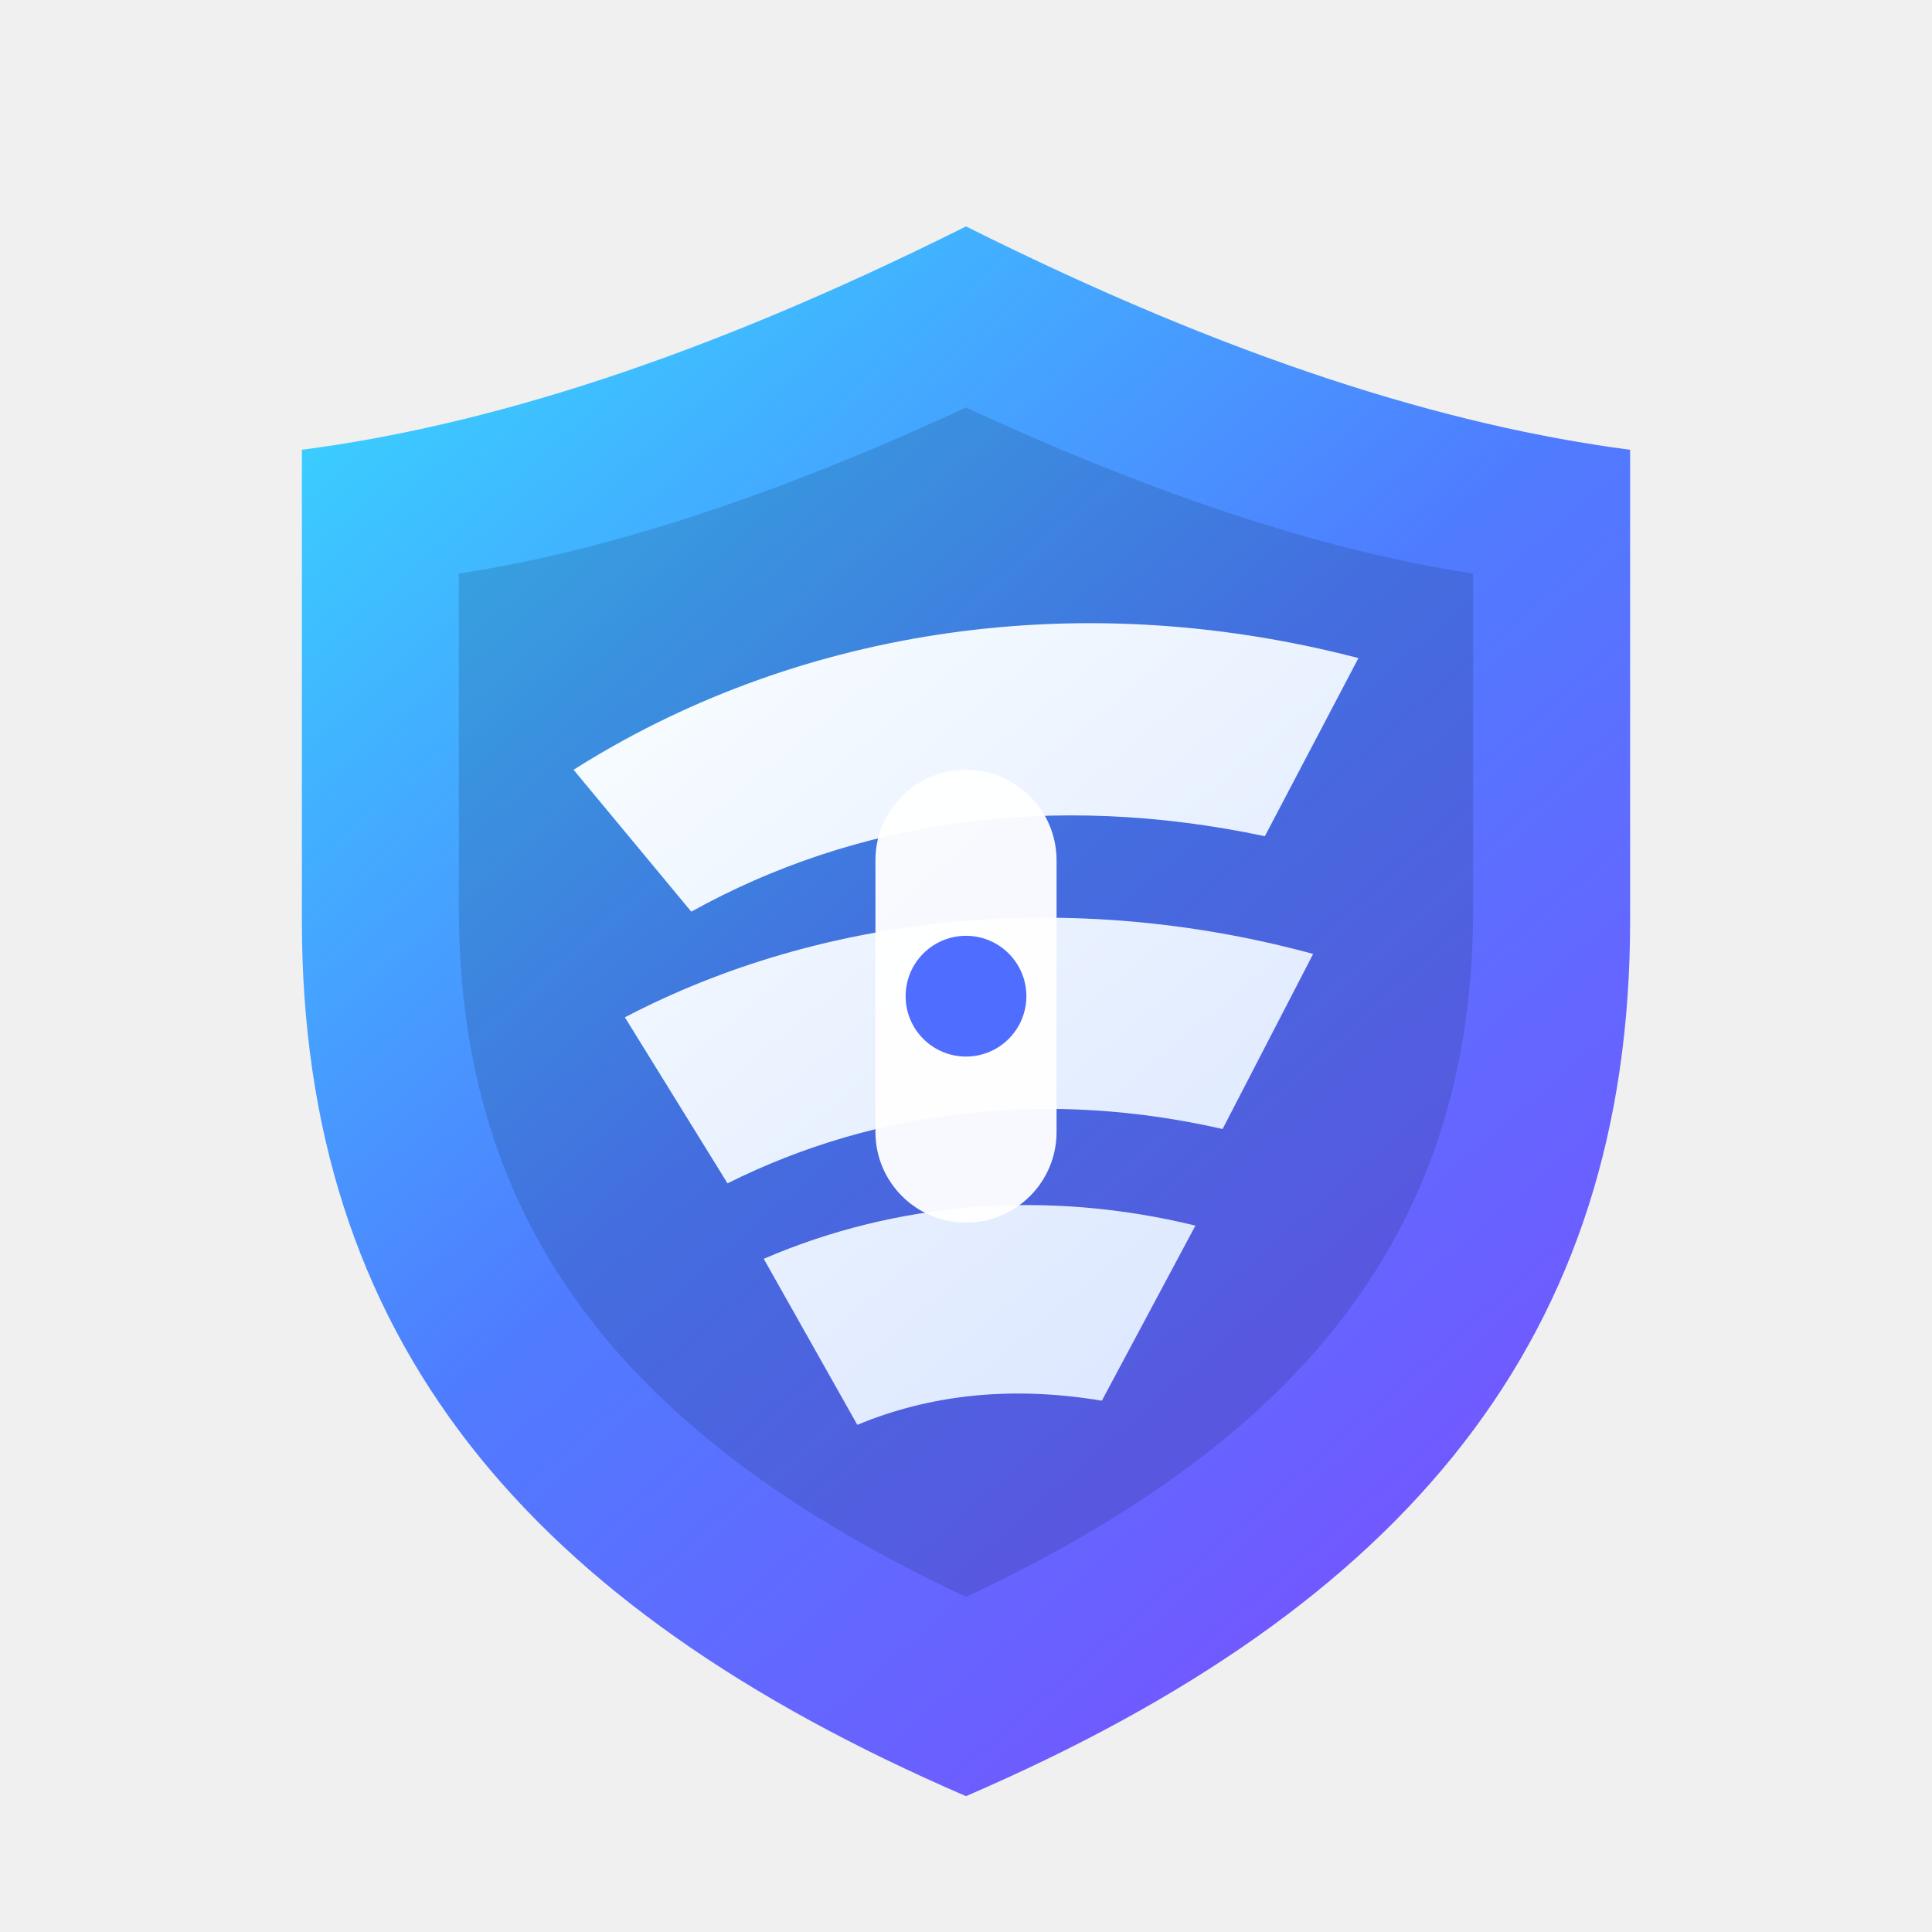
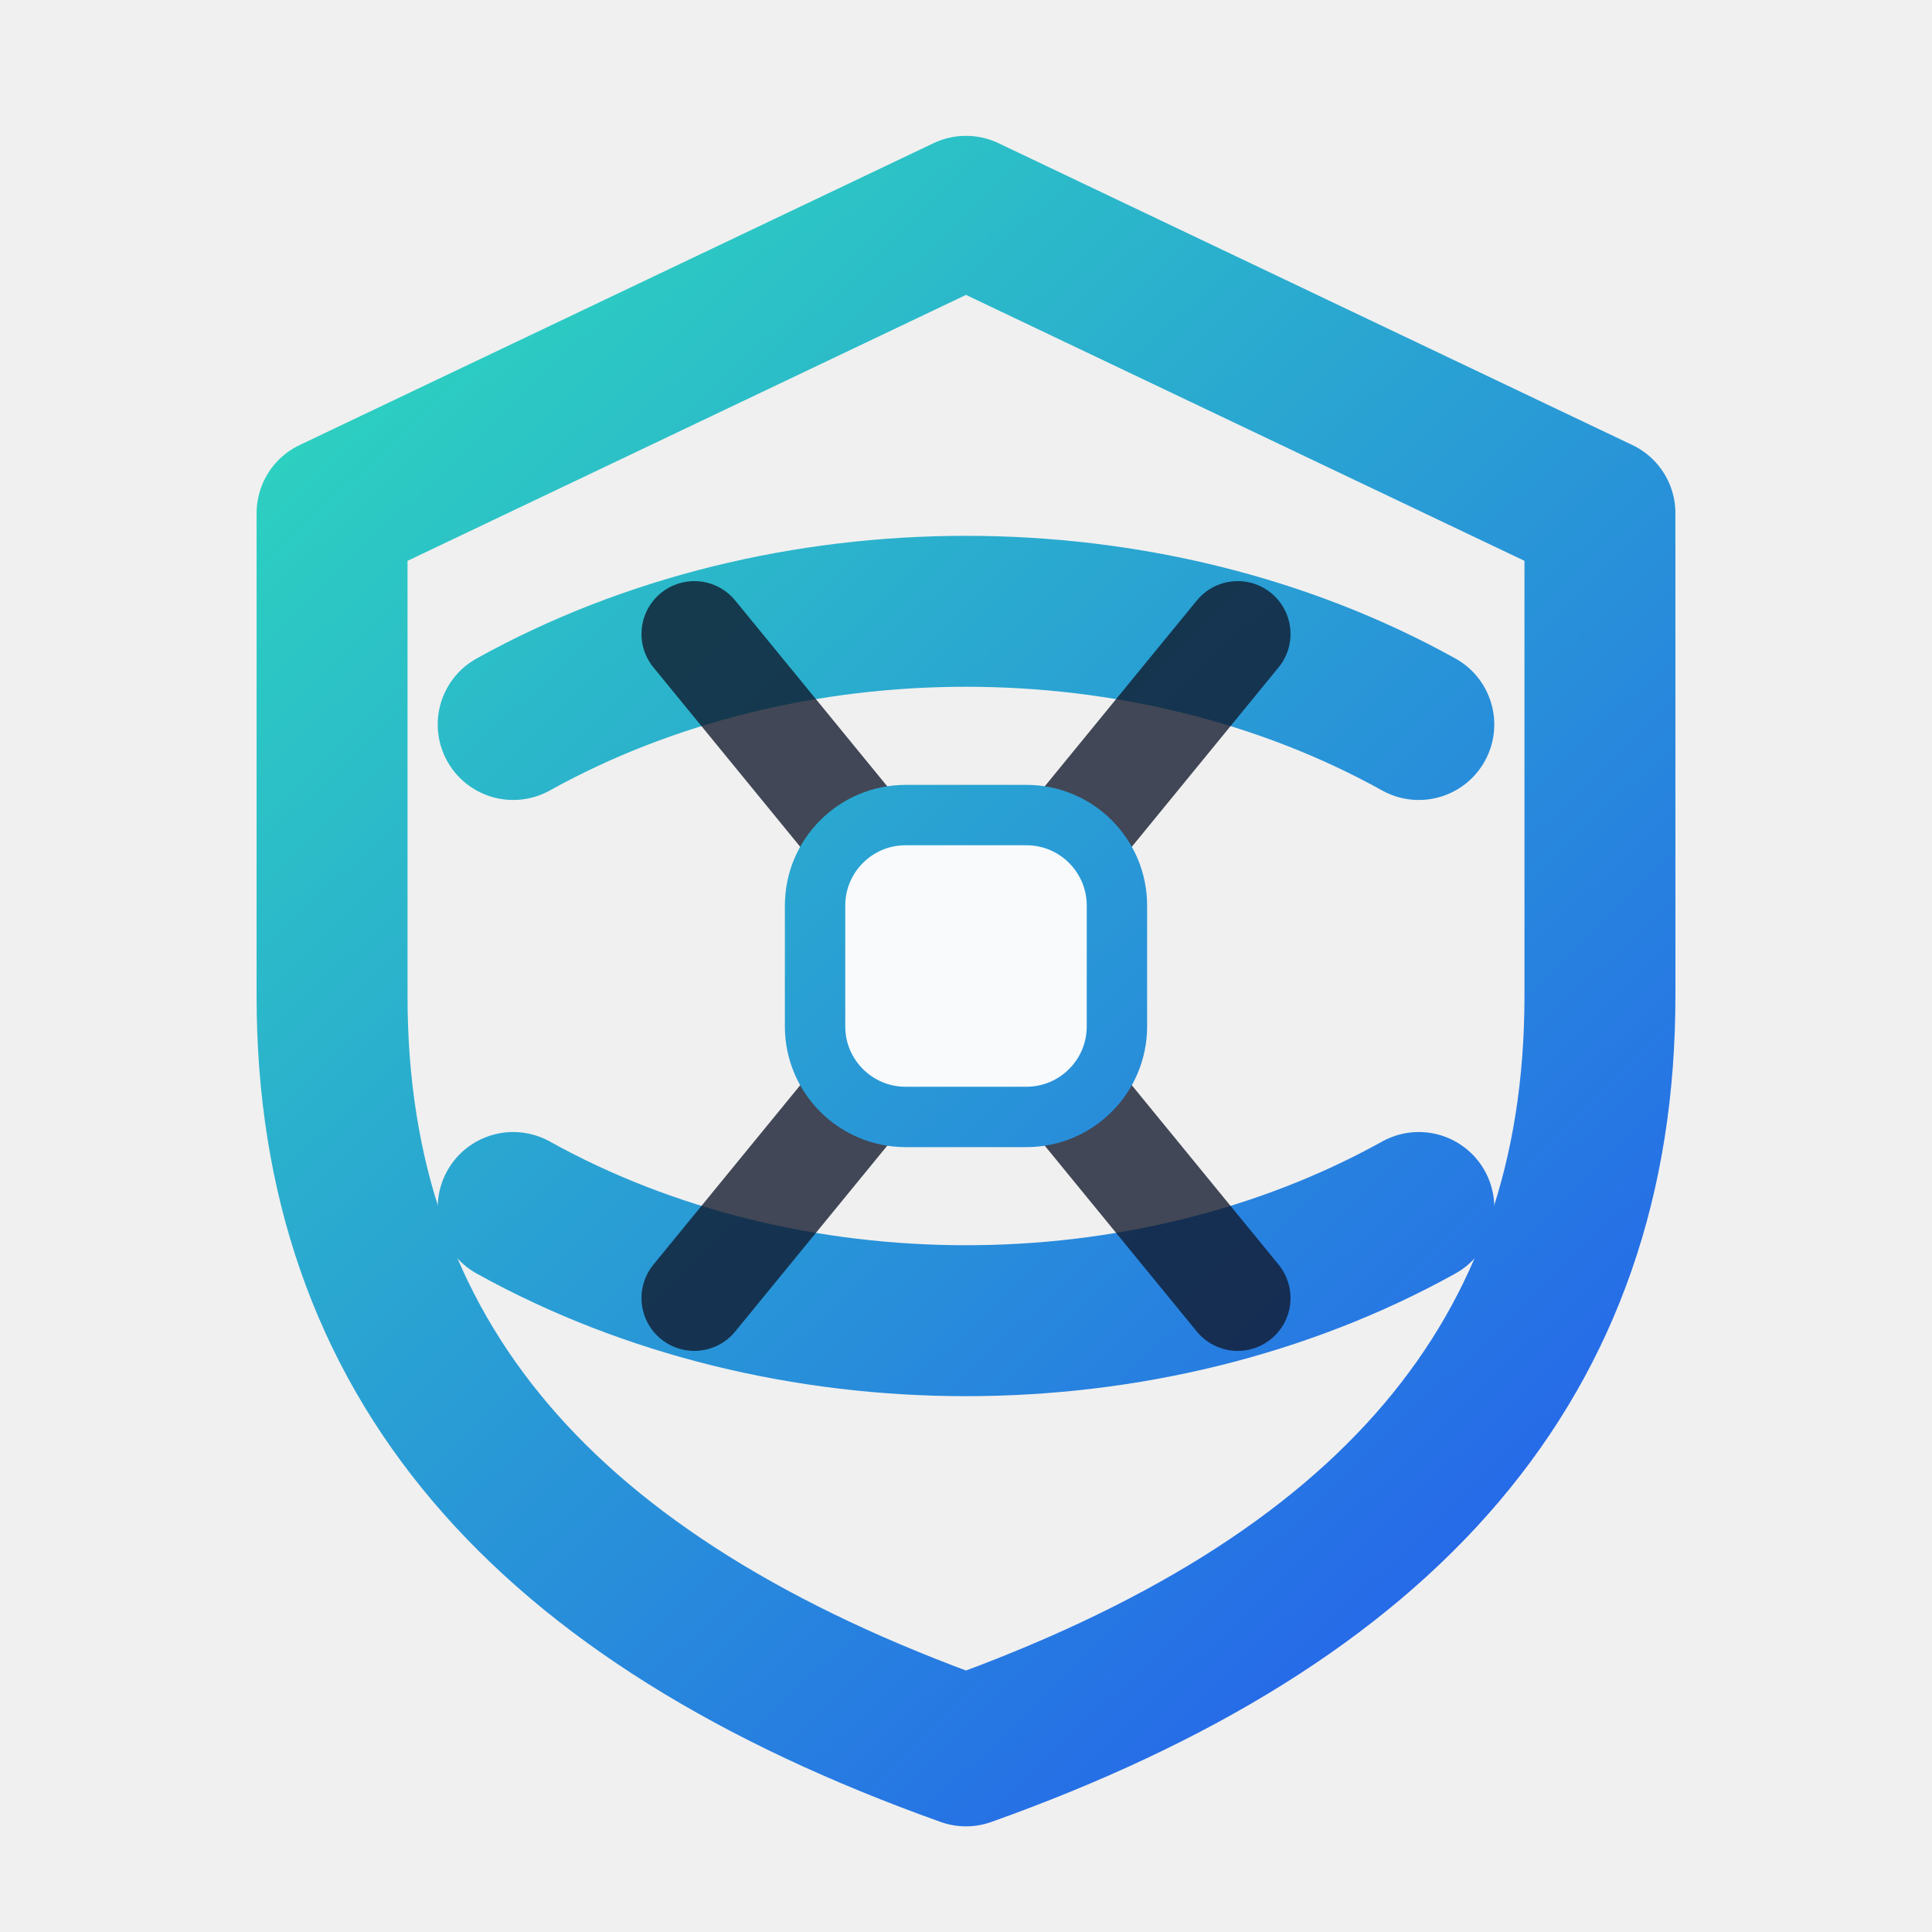
<svg xmlns="http://www.w3.org/2000/svg" viewBox="0 0 64 64" role="img" aria-labelledby="title desc">
  <defs>
-     <linearGradient id="ps-body" x1="12" y1="9" x2="53" y2="56" gradientUnits="userSpaceOnUse">
-       <stop stop-color="#38D6FF" />
-       <stop offset=".48" stop-color="#4F7CFF" />
-       <stop offset="1" stop-color="#7C4DFF" />
-     </linearGradient>
-     <linearGradient id="ps-core" x1="22" y1="20" x2="42" y2="44" gradientUnits="userSpaceOnUse">
-       <stop stop-color="#F8FDFF" />
-       <stop offset="1" stop-color="#DCE7FF" />
+     <linearGradient id="g" x1="11" y1="10" x2="52" y2="53" gradientUnits="userSpaceOnUse">
+       <stop stop-color="#2DD4BF" />
+       <stop offset="1" stop-color="#2563EB" />
    </linearGradient>
  </defs>
-   <path d="M32 7.5c8.8 4.4 15.9 6.6 22 7.4v15.6c0 13.8-7.4 22.7-22 29-14.6-6.3-22-15.2-22-29V14.9c6.1-.8 13.2-3 22-7.4Z" fill="url(#ps-body)" />
-   <path d="M32 13.5c6.7 3.1 12.2 4.8 16.8 5.5v11.1c0 10.5-5.5 17.5-16.8 22.8-11.3-5.3-16.8-12.3-16.8-22.8V19c4.6-.7 10.1-2.4 16.8-5.5Z" fill="#081A31" opacity=".16" />
-   <path d="M19 25.5c7.1-4.5 16.4-6.2 26-3.7l-3.1 5.9c-7.1-1.5-13.6-.5-19 2.5L19 25.5Zm1.7 8.2c6.5-3.4 14.7-4.3 22.8-2.1l-3 5.8c-5.7-1.3-11.4-.7-16.4 1.8l-3.4-5.5Zm4.6 8c4.4-1.9 9.4-2.3 14.3-1.1l-3.1 5.8c-3-.5-5.7-.2-8.1.8l-3.1-5.5Z" fill="url(#ps-core)" />
-   <rect x="29" y="25.5" width="6" height="15" rx="3" fill="#FFFFFF" opacity=".96" />
-   <circle cx="32" cy="33" r="2" fill="#4F6DFF" />
+   <path d="M32 7 53 17v16c0 12-7 20-21 25C18 53 11 45 11 33V17L32 7Z" fill="none" stroke="url(#g)" stroke-width="5" stroke-linejoin="round" />
+   <path d="M17 24c9-5 21-5 30 0M17 40c9 5 21 5 30 0" fill="none" stroke="url(#g)" stroke-width="5" stroke-linecap="round" />
+   <path d="M23 21 41 43M41 21 23 43" stroke="#0F172A" stroke-width="3.5" stroke-linecap="round" opacity=".78" />
+   <rect x="27" y="27" width="10" height="10" rx="3" fill="#F8FAFC" stroke="url(#g)" stroke-width="2" />
</svg>
